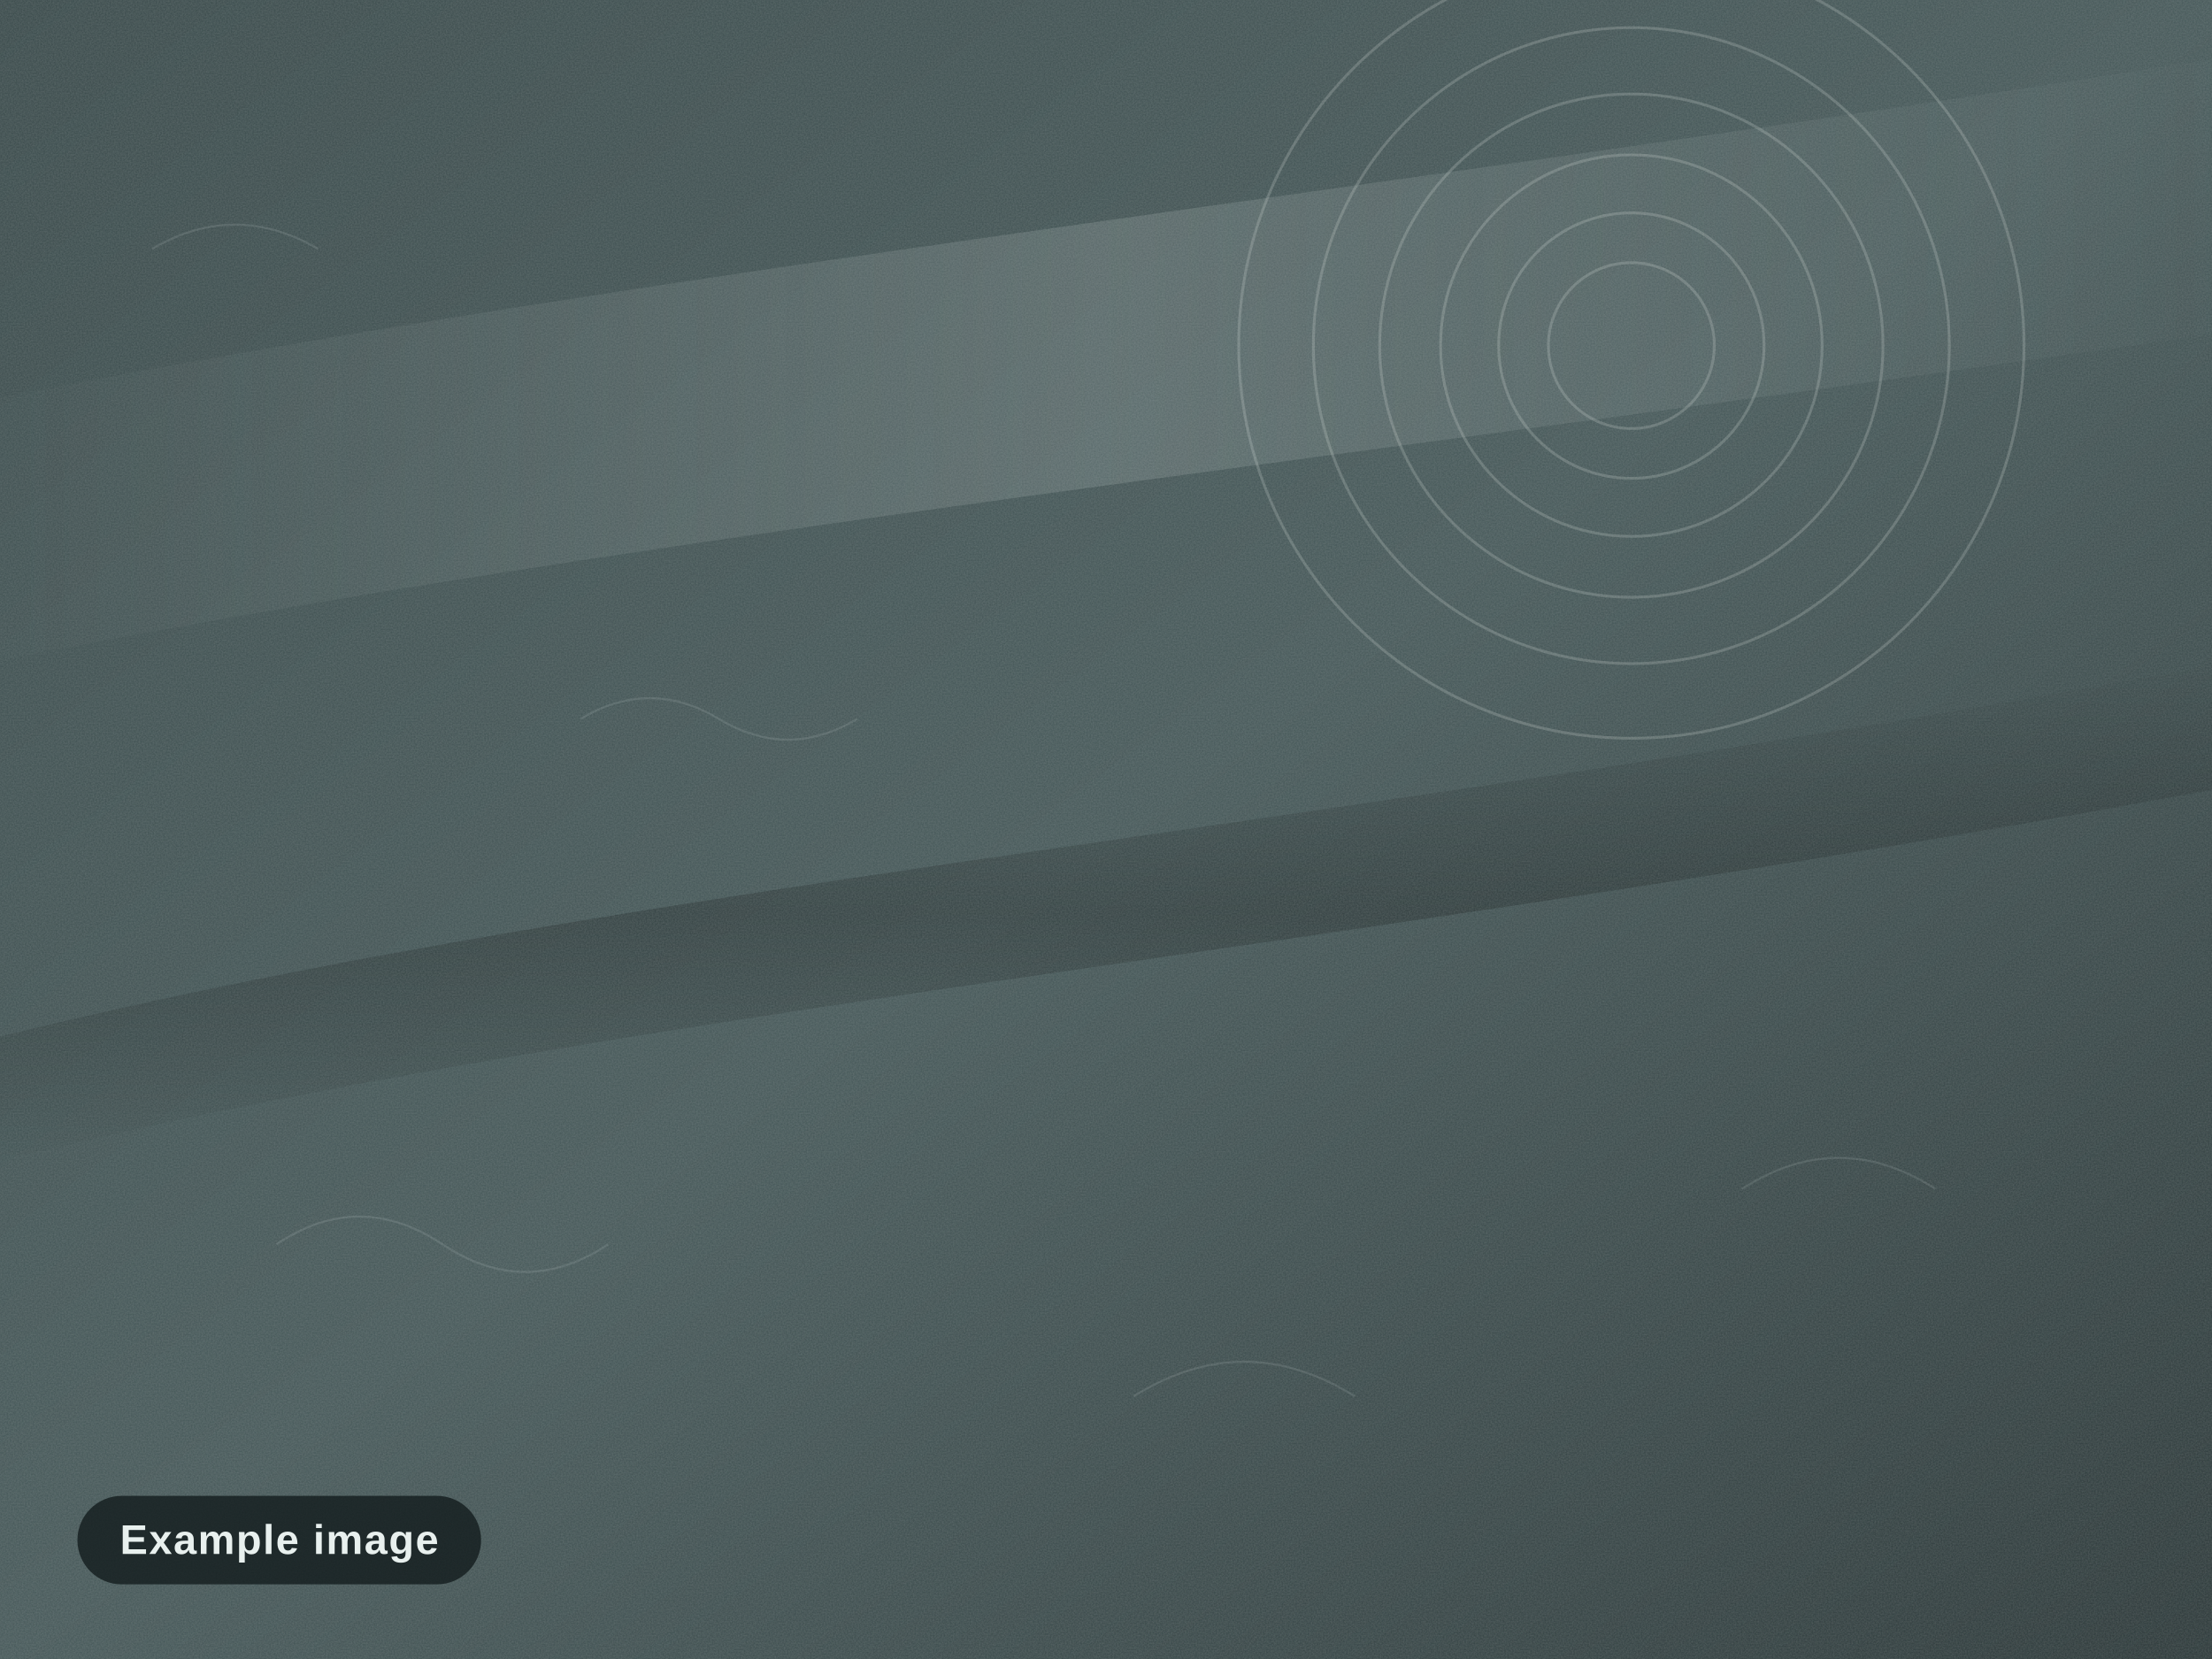
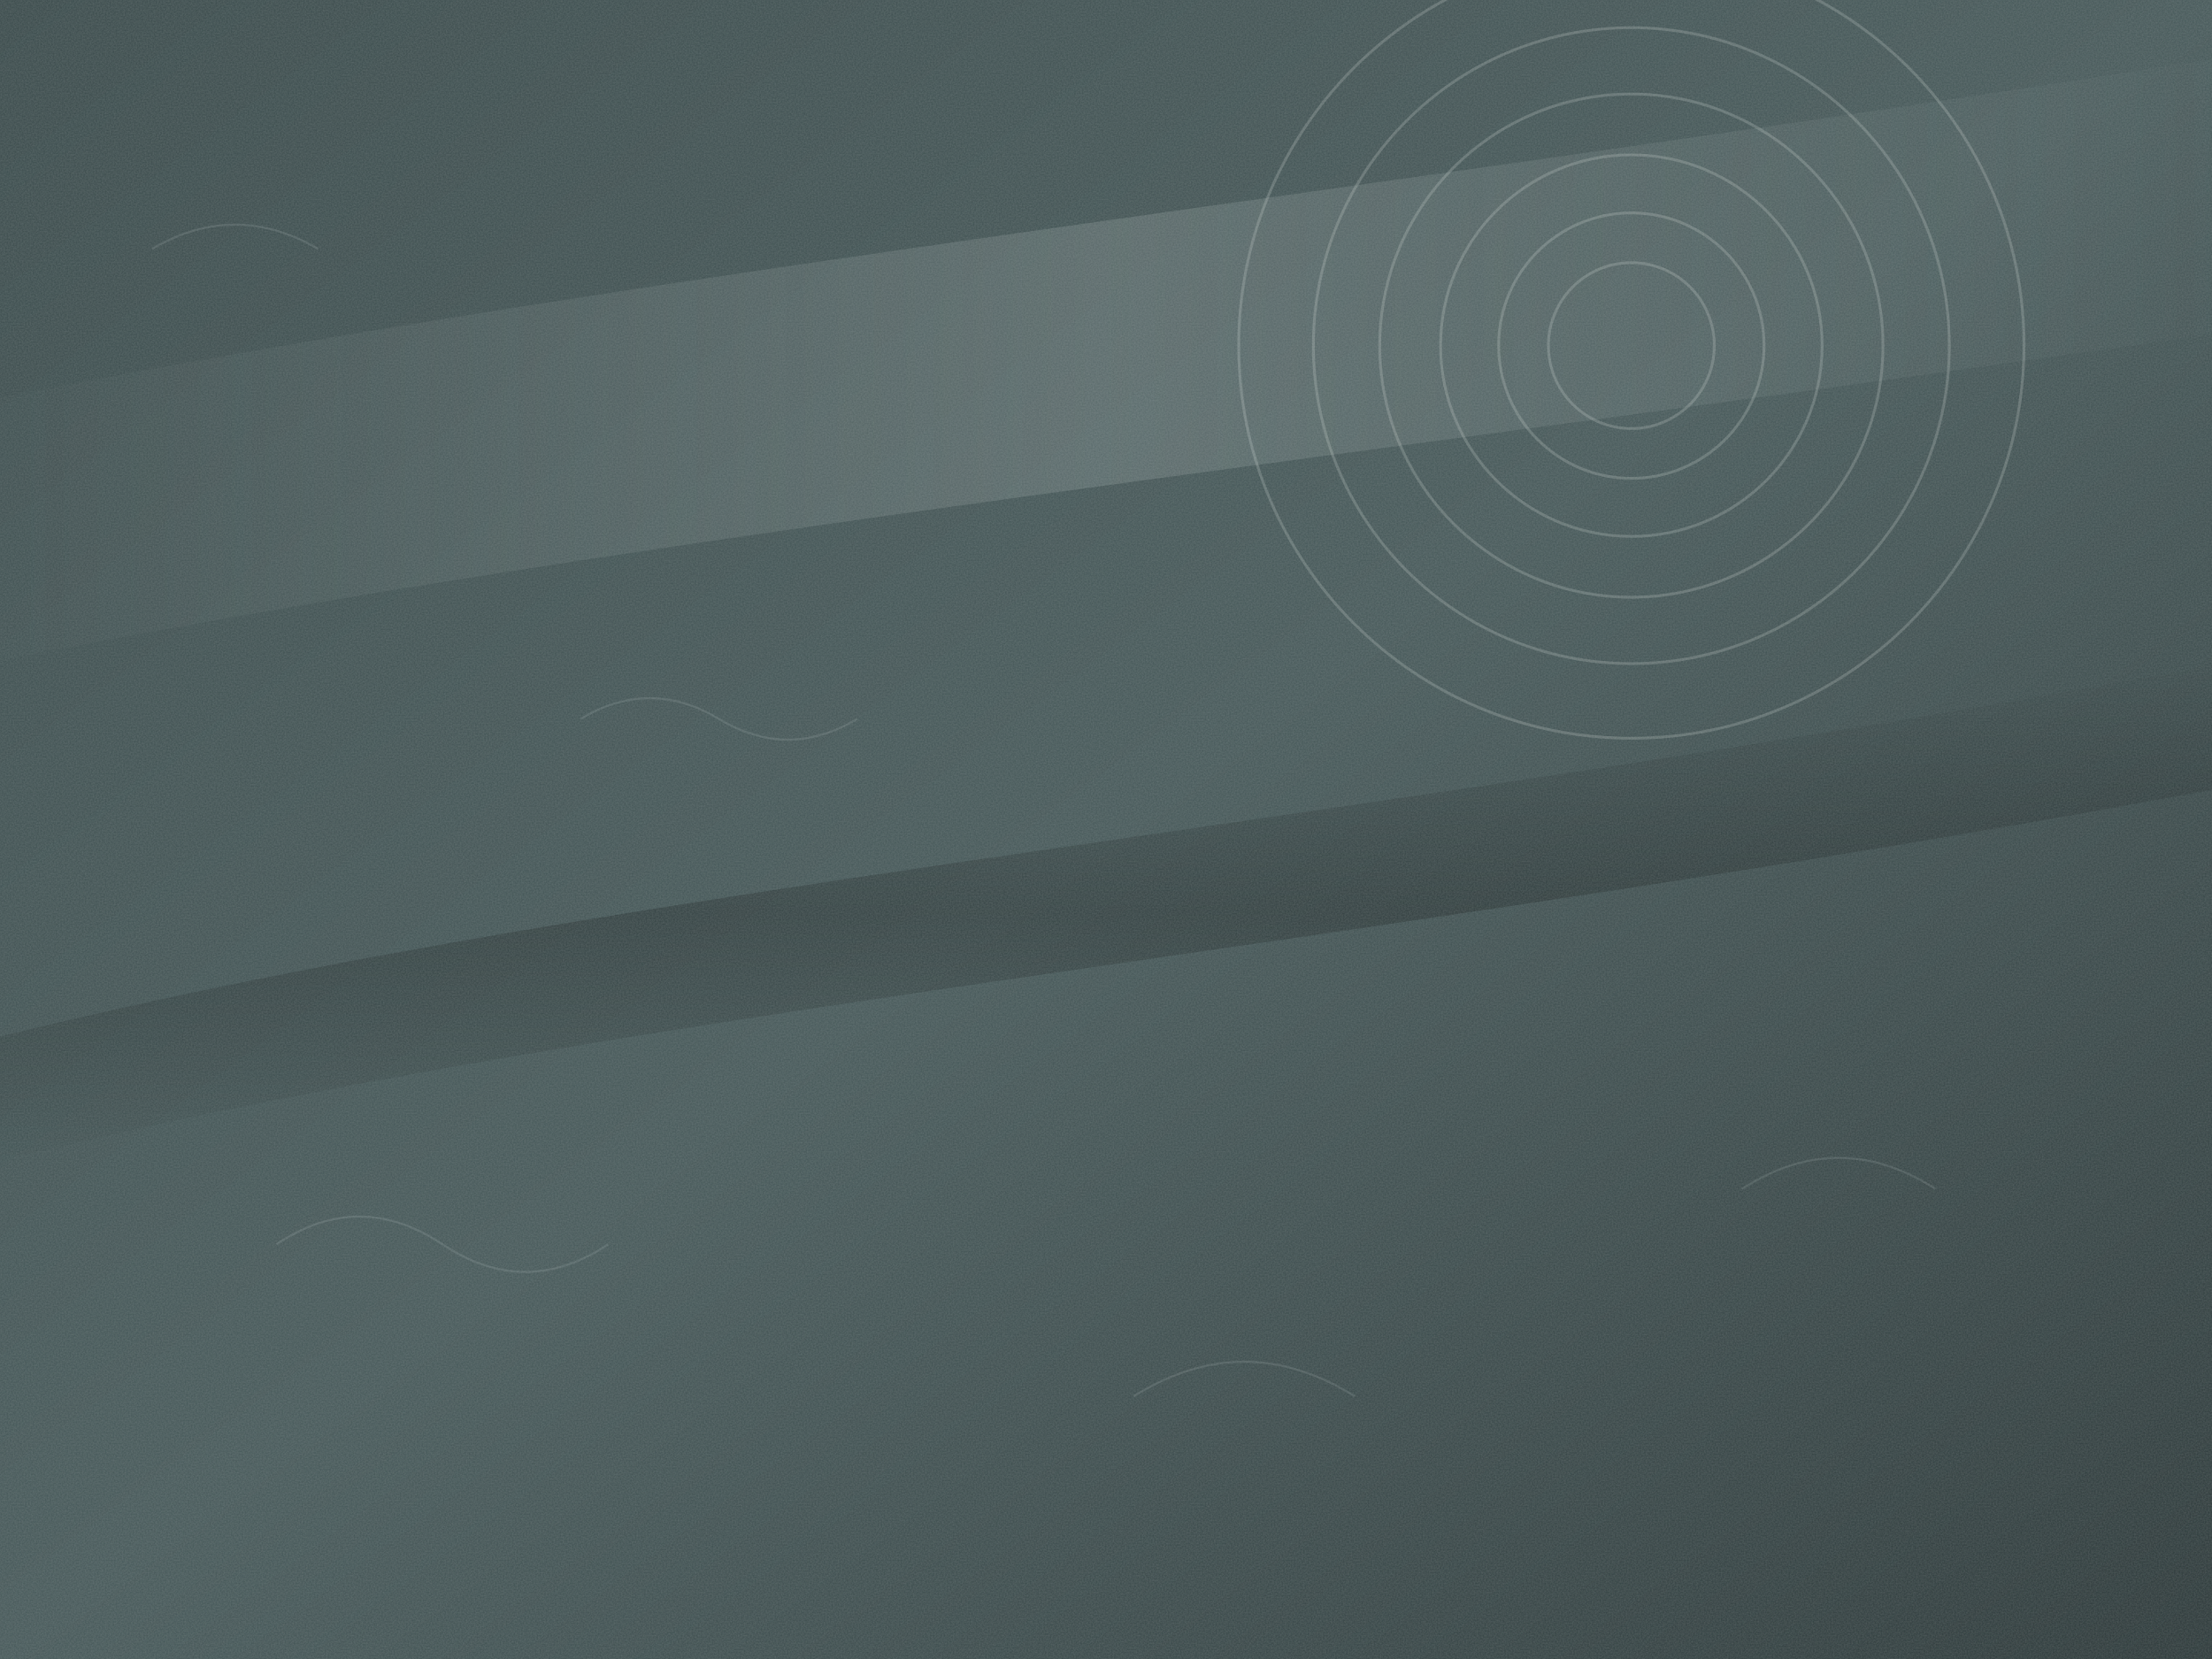
<svg xmlns="http://www.w3.org/2000/svg" width="1600" height="1200" viewBox="0 0 1600 1200" role="img" aria-label="Example image: an illustration of a dull, swirl-marked paint surface">
  <defs>
    <linearGradient id="paint" x1="0" y1="0" x2="1" y2="1">
      <stop offset="0" stop-color="#3a4a4b" />
      <stop offset=".5" stop-color="#465859" />
      <stop offset="1" stop-color="#2c3839" />
    </linearGradient>
    <linearGradient id="haze" x1="0" y1="0" x2="1" y2="0">
      <stop offset="0" stop-color="#d8e0de" stop-opacity="0" />
      <stop offset=".5" stop-color="#d8e0de" stop-opacity=".16" />
      <stop offset="1" stop-color="#d8e0de" stop-opacity="0" />
    </linearGradient>
    <linearGradient id="crease" x1="0" y1="0" x2="0" y2="1">
      <stop offset="0" stop-color="#000" stop-opacity="0" />
      <stop offset=".5" stop-color="#000" stop-opacity=".22" />
      <stop offset="1" stop-color="#000" stop-opacity="0" />
    </linearGradient>
    <filter id="grain" x="0" y="0" width="100%" height="100%">
      <feTurbulence type="fractalNoise" baseFrequency=".9" numOctaves="2" seed="7" result="n" />
      <feColorMatrix in="n" type="matrix" values="0 0 0 0 .85  0 0 0 0 .87  0 0 0 0 .84  0 0 0 .16 0" />
    </filter>
  </defs>
  <rect width="1600" height="1200" fill="url(#paint)" />
  <path d="M-40 760 C 420 640, 980 600, 1660 470 L1660 560 C 980 690, 420 730, -40 850 Z" fill="url(#crease)" />
  <path d="M-60 300 C 420 200, 1000 140, 1680 30 L1680 230 C 1000 330, 420 390, -60 490 Z" fill="url(#haze)" />
  <g fill="none" stroke="#e6ecea" stroke-opacity=".2" stroke-width="2">
    <circle cx="1180" cy="250" r="60" />
    <circle cx="1180" cy="250" r="96" />
    <circle cx="1180" cy="250" r="138" />
    <circle cx="1180" cy="250" r="182" />
    <circle cx="1180" cy="250" r="230" />
    <circle cx="1180" cy="250" r="284" />
  </g>
  <g fill="none" stroke="#e6ecea" stroke-opacity=".12" stroke-width="1.5">
    <path d="M200 900 q 60 -40 120 0 t 120 0" />
    <path d="M820 1010 q 80 -50 160 0" />
    <path d="M420 520 q 50 -30 100 0 t 100 0" />
    <path d="M1260 860 q 70 -45 140 0" />
    <path d="M110 180 q 60 -35 120 0" />
  </g>
  <rect width="1600" height="1200" filter="url(#grain)" />
-   <g font-family="Arial, Helvetica, sans-serif" font-weight="700">
-     <rect x="56" y="1082" width="292" height="64" rx="32" fill="#111a1b" fill-opacity=".78" />
-     <text x="202" y="1124" text-anchor="middle" font-size="30" fill="#e8f0ee" letter-spacing="1">Example image</text>
-   </g>
</svg>
